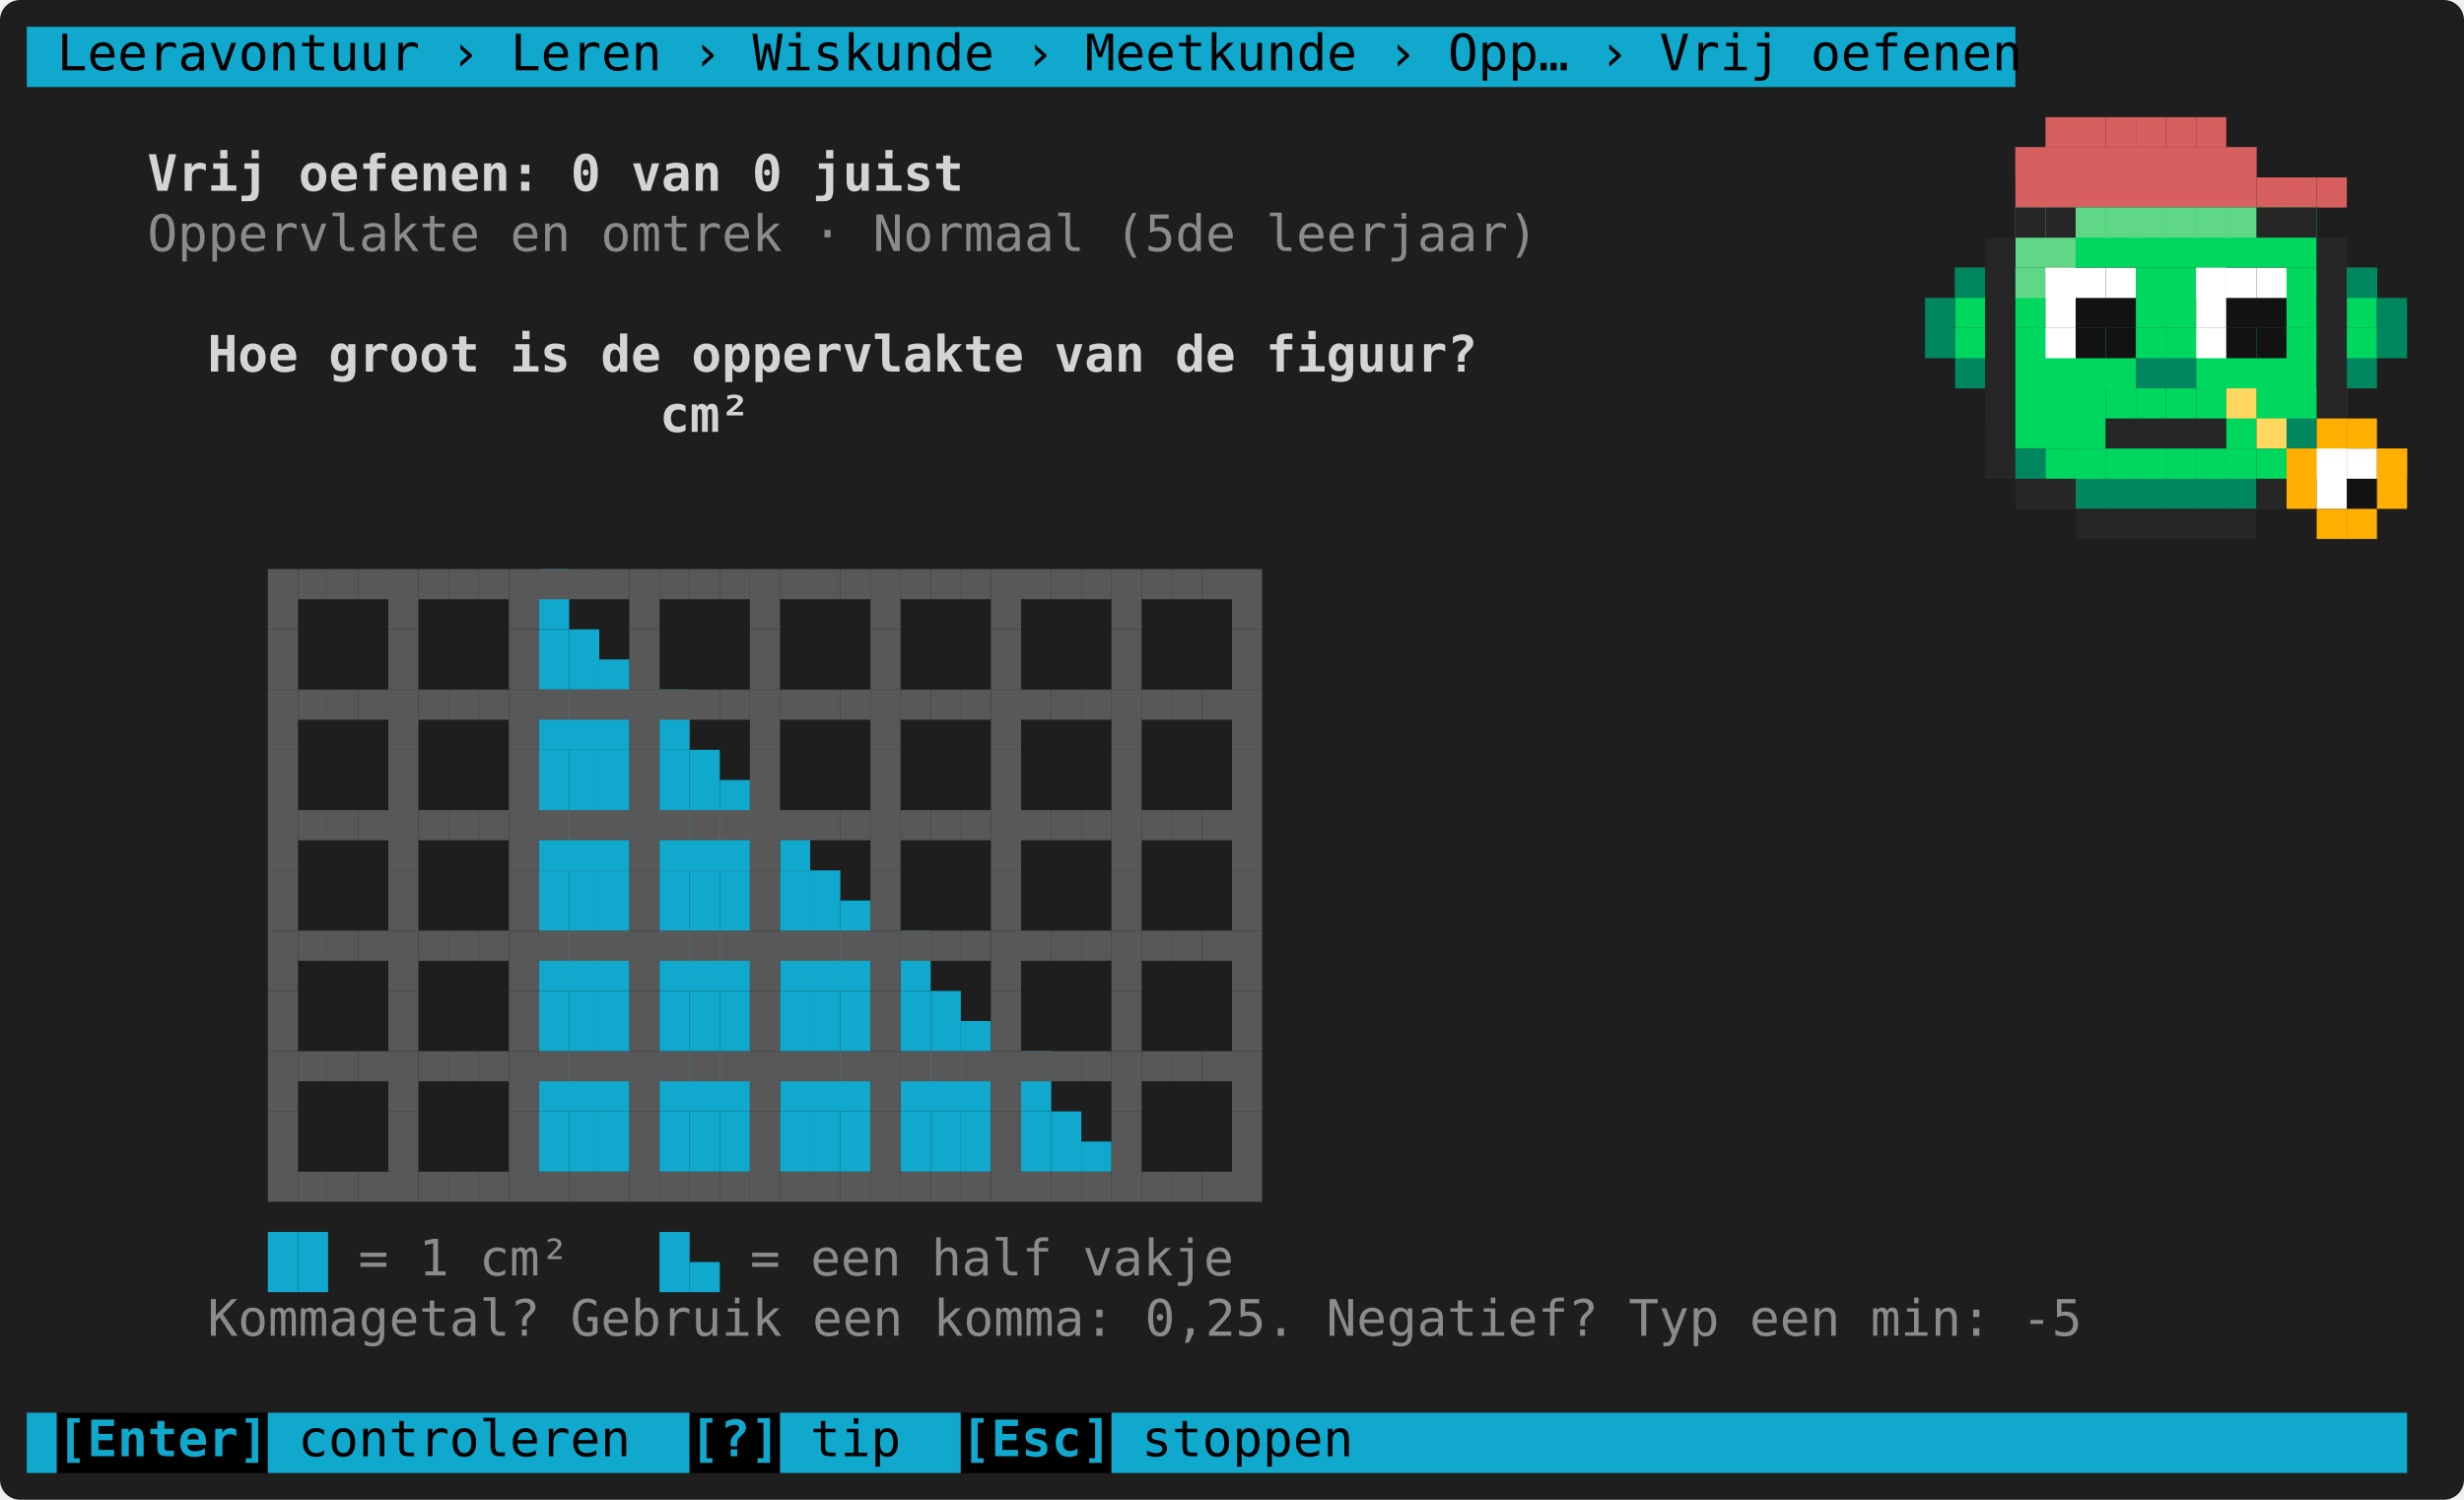
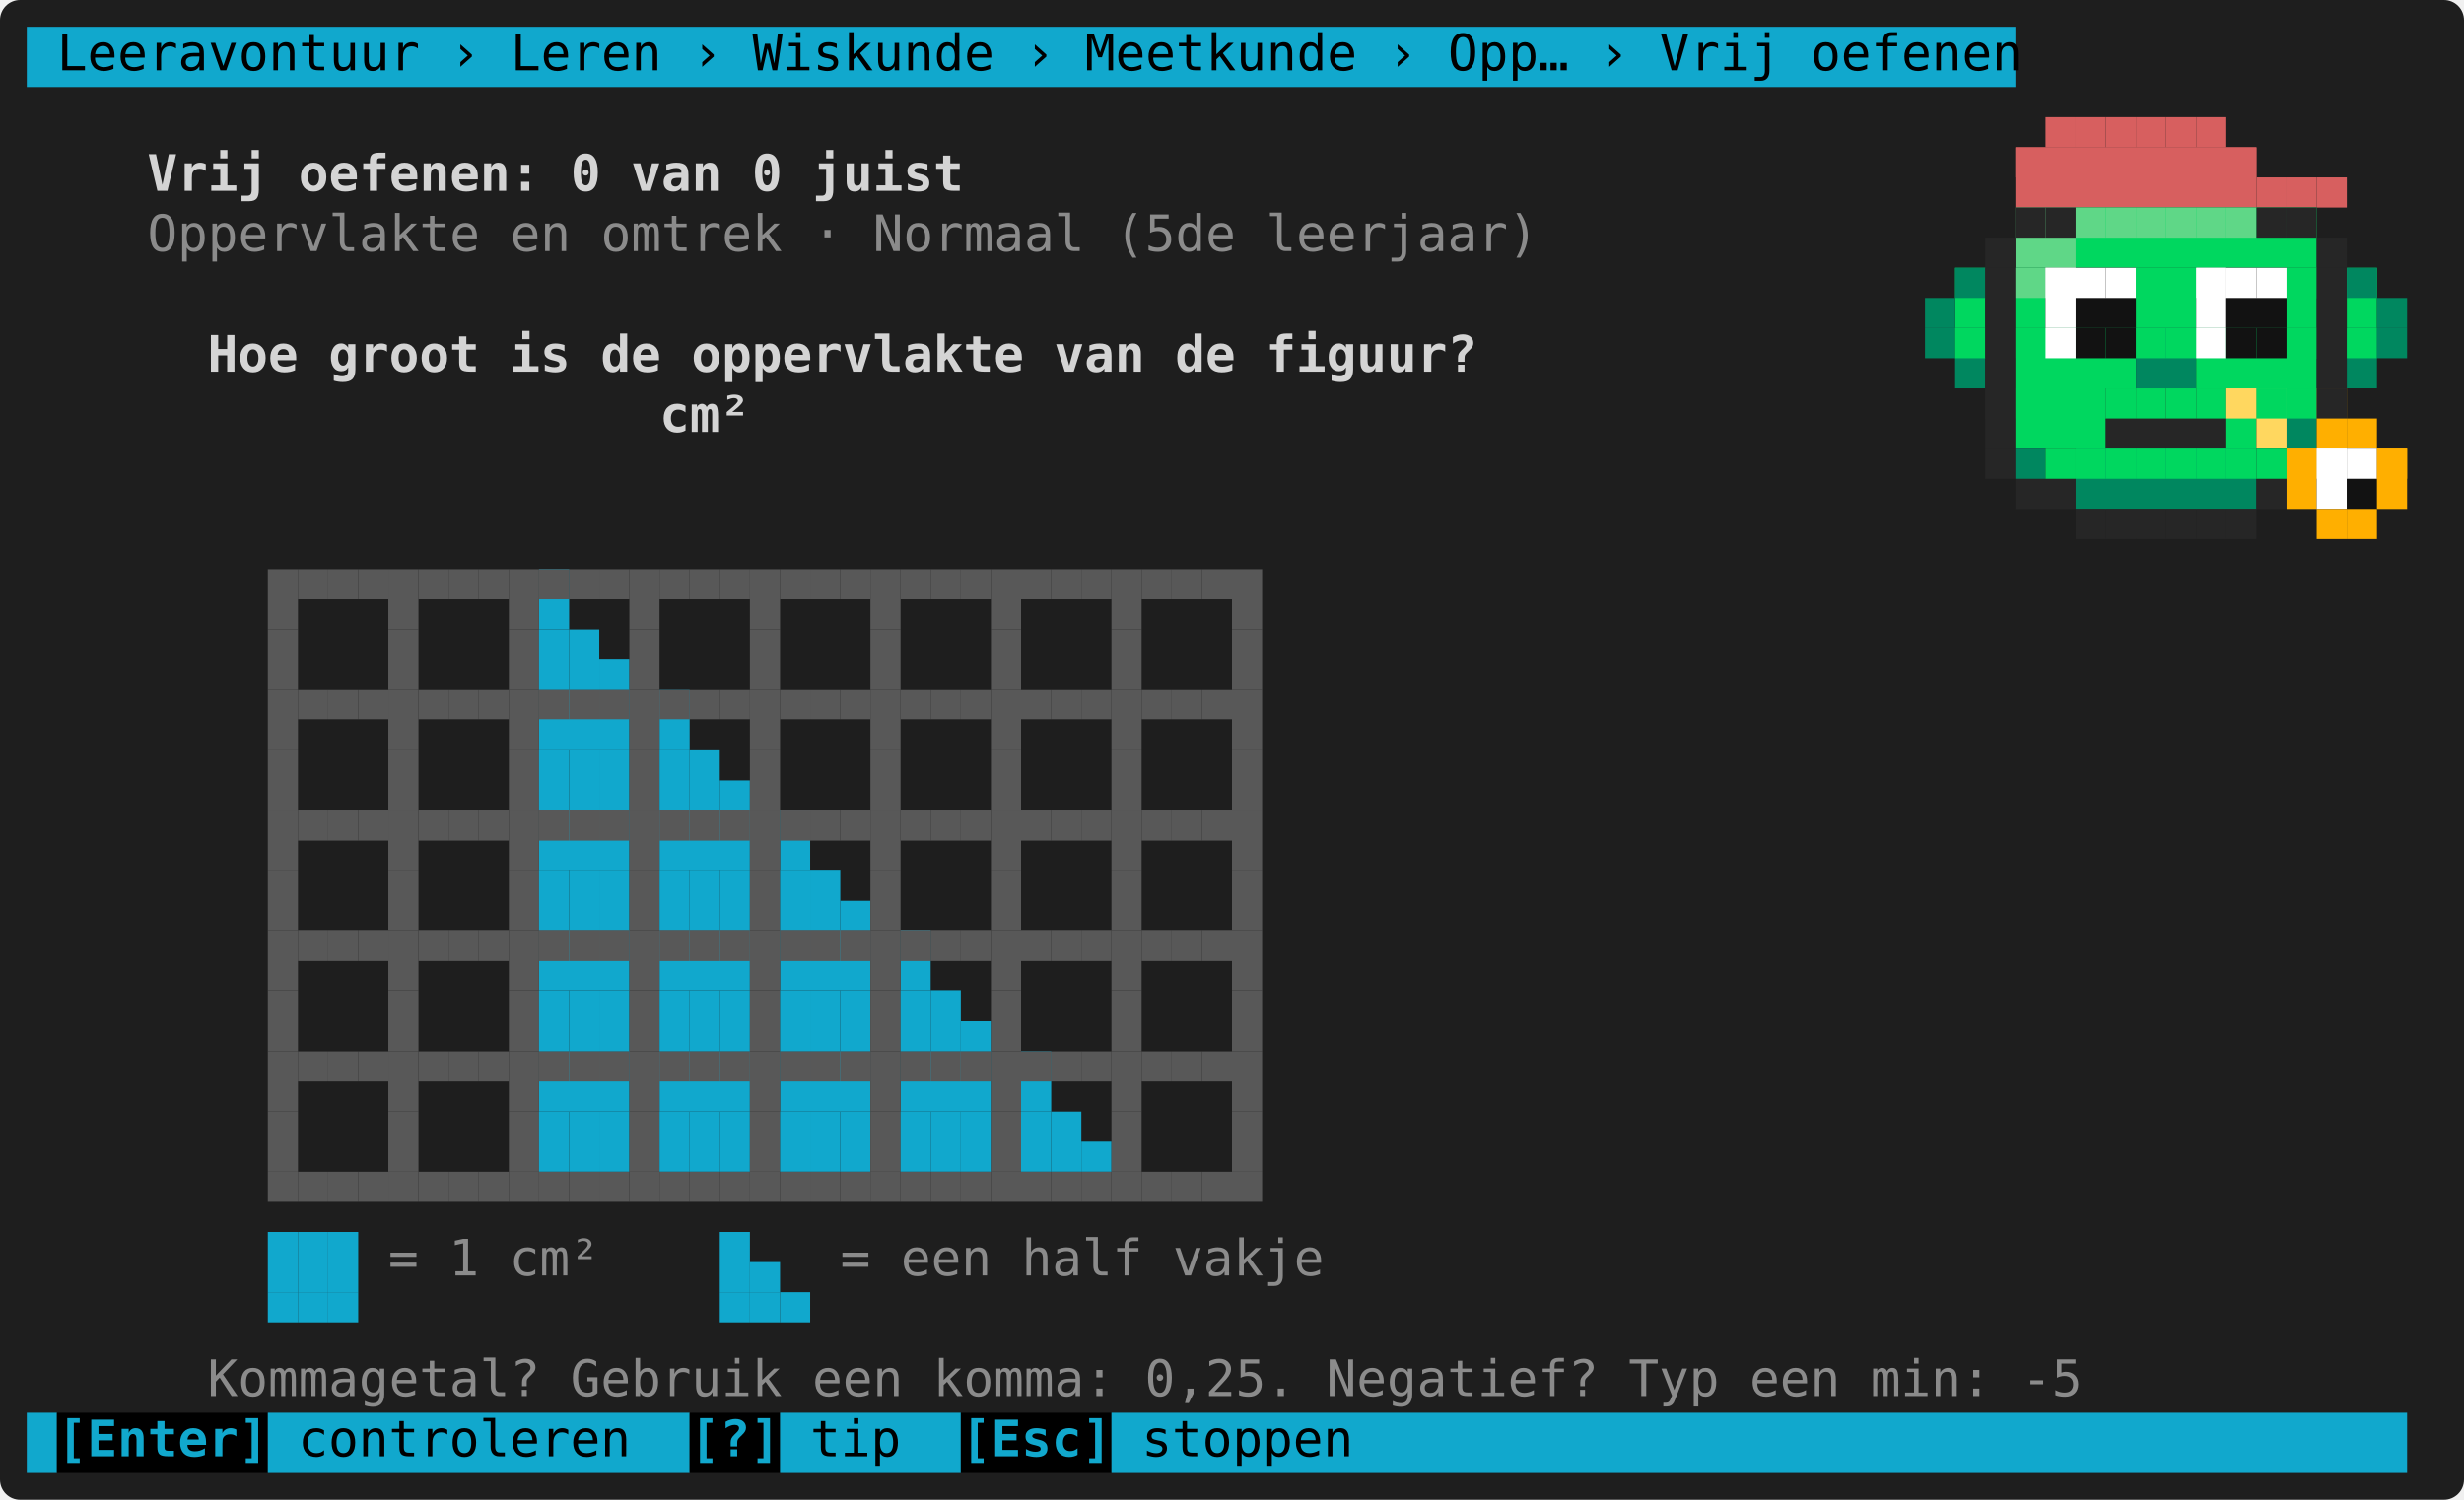
<svg xmlns="http://www.w3.org/2000/svg" width="736" height="448" viewBox="0 0 736 448" role="img" aria-label="Een driehoek met halve vakjes">
  <rect width="736" height="448" rx="6" fill="#1e1e1e" />
  <g font-family="DejaVu Sans Mono, Menlo, Consolas, monospace" font-size="15">
    <rect x="8" y="8" width="594" height="18" fill="#11a8cd" />
    <text x="8" y="21" textLength="594" lengthAdjust="spacingAndGlyphs" xml:space="preserve" fill="#000000"> Leeravontuur › Leren › Wiskunde › Meetkunde › Opp… › Vrij oefenen</text>
    <rect x="611" y="35" width="9" height="9" fill="#d75f5f" />
    <rect x="620" y="35" width="9" height="9" fill="#d75f5f" />
    <rect x="629" y="35" width="9" height="9" fill="#d75f5f" />
    <rect x="638" y="35" width="9" height="9" fill="#d75f5f" />
    <rect x="647" y="35" width="9" height="9" fill="#d75f5f" />
    <rect x="656" y="35" width="9" height="9" fill="#d75f5f" />
    <rect x="602" y="44" width="72" height="18" fill="#d75f5f" />
    <rect x="602" y="44" width="9" height="9" fill="#d75f5f" />
    <rect x="611" y="44" width="9" height="9" fill="#d75f5f" />
    <rect x="620" y="44" width="9" height="9" fill="#d75f5f" />
    <rect x="629" y="44" width="9" height="9" fill="#d75f5f" />
    <rect x="638" y="44" width="9" height="9" fill="#d75f5f" />
    <rect x="647" y="44" width="9" height="9" fill="#d75f5f" />
    <rect x="656" y="44" width="9" height="9" fill="#d75f5f" />
    <rect x="665" y="44" width="9" height="9" fill="#d75f5f" />
    <rect x="674" y="53" width="9" height="9" fill="#d75f5f" />
    <rect x="683" y="53" width="9" height="9" fill="#d75f5f" />
    <rect x="692" y="53" width="9" height="9" fill="#d75f5f" />
    <text x="44" y="57" textLength="243" lengthAdjust="spacingAndGlyphs" xml:space="preserve" fill="#d4d4d4" font-weight="bold">Vrij oefenen: 0 van 0 juist</text>
    <rect x="602" y="62" width="18" height="18" fill="#5fd787" />
    <rect x="620" y="62" width="72" height="18" fill="#00d75f" />
    <rect x="593" y="71" width="9" height="9" fill="#262626" />
    <rect x="602" y="62" width="9" height="9" fill="#262626" />
    <rect x="611" y="62" width="9" height="9" fill="#262626" />
    <rect x="620" y="62" width="9" height="9" fill="#5fd787" />
    <rect x="629" y="62" width="9" height="9" fill="#5fd787" />
    <rect x="638" y="62" width="9" height="9" fill="#5fd787" />
    <rect x="647" y="62" width="9" height="9" fill="#5fd787" />
    <rect x="656" y="62" width="9" height="9" fill="#5fd787" />
    <rect x="665" y="62" width="9" height="9" fill="#5fd787" />
    <rect x="674" y="62" width="9" height="9" fill="#262626" />
    <rect x="683" y="62" width="9" height="9" fill="#262626" />
    <rect x="692" y="71" width="9" height="9" fill="#262626" />
    <text x="44" y="75" textLength="414" lengthAdjust="spacingAndGlyphs" xml:space="preserve" fill="#d4d4d4" opacity="0.6">Oppervlakte en omtrek · Normaal (5de leerjaar)</text>
    <rect x="584" y="80" width="9" height="18" fill="#00d75f" />
    <rect x="593" y="80" width="9" height="18" fill="#262626" />
    <rect x="602" y="80" width="9" height="18" fill="#00d75f" />
    <rect x="611" y="80" width="9" height="18" fill="#ffffff" />
    <rect x="620" y="80" width="18" height="18" fill="#121212" />
    <rect x="638" y="80" width="18" height="18" fill="#00d75f" />
    <rect x="656" y="80" width="9" height="18" fill="#ffffff" />
    <rect x="665" y="80" width="18" height="18" fill="#121212" />
    <rect x="683" y="80" width="9" height="18" fill="#00d75f" />
    <rect x="692" y="80" width="9" height="18" fill="#262626" />
    <rect x="701" y="80" width="9" height="18" fill="#00d75f" />
    <rect x="575" y="89" width="9" height="9" fill="#00875f" />
    <rect x="584" y="80" width="9" height="9" fill="#00875f" />
    <rect x="593" y="80" width="9" height="9" fill="#262626" />
    <rect x="602" y="80" width="9" height="9" fill="#5fd787" />
    <rect x="611" y="80" width="9" height="9" fill="#ffffff" />
    <rect x="620" y="80" width="9" height="9" fill="#ffffff" />
    <rect x="629" y="80" width="9" height="9" fill="#ffffff" />
    <rect x="638" y="80" width="9" height="9" fill="#00d75f" />
    <rect x="647" y="80" width="9" height="9" fill="#00d75f" />
    <rect x="656" y="80" width="9" height="9" fill="#ffffff" />
    <rect x="665" y="80" width="9" height="9" fill="#ffffff" />
    <rect x="674" y="80" width="9" height="9" fill="#ffffff" />
    <rect x="683" y="80" width="9" height="9" fill="#00d75f" />
    <rect x="692" y="80" width="9" height="9" fill="#262626" />
    <rect x="701" y="80" width="9" height="9" fill="#00875f" />
    <rect x="710" y="89" width="9" height="9" fill="#00875f" />
    <rect x="584" y="98" width="9" height="18" fill="#00875f" />
    <rect x="593" y="98" width="9" height="18" fill="#262626" />
    <rect x="602" y="98" width="36" height="18" fill="#00d75f" />
    <rect x="638" y="98" width="18" height="18" fill="#00875f" />
    <rect x="656" y="98" width="36" height="18" fill="#00d75f" />
    <rect x="692" y="98" width="9" height="18" fill="#262626" />
    <rect x="701" y="98" width="9" height="18" fill="#00875f" />
    <rect x="575" y="98" width="9" height="9" fill="#00875f" />
    <rect x="584" y="98" width="9" height="9" fill="#00d75f" />
    <rect x="593" y="98" width="9" height="9" fill="#262626" />
    <rect x="602" y="98" width="9" height="9" fill="#00d75f" />
    <rect x="611" y="98" width="9" height="9" fill="#ffffff" />
    <rect x="620" y="98" width="9" height="9" fill="#121212" />
    <rect x="629" y="98" width="9" height="9" fill="#121212" />
    <rect x="638" y="98" width="9" height="9" fill="#00d75f" />
    <rect x="647" y="98" width="9" height="9" fill="#00d75f" />
    <rect x="656" y="98" width="9" height="9" fill="#ffffff" />
    <rect x="665" y="98" width="9" height="9" fill="#121212" />
    <rect x="674" y="98" width="9" height="9" fill="#121212" />
    <rect x="683" y="98" width="9" height="9" fill="#00d75f" />
    <rect x="692" y="98" width="9" height="9" fill="#262626" />
    <rect x="701" y="98" width="9" height="9" fill="#00d75f" />
    <rect x="710" y="98" width="9" height="9" fill="#00875f" />
    <text x="62" y="111" textLength="378" lengthAdjust="spacingAndGlyphs" xml:space="preserve" fill="#d4d4d4" font-weight="bold">Hoe groot is de oppervlakte van de figuur?</text>
    <rect x="593" y="116" width="9" height="18" fill="#262626" />
    <rect x="602" y="116" width="27" height="18" fill="#00d75f" />
    <rect x="629" y="116" width="36" height="18" fill="#262626" />
    <rect x="665" y="116" width="9" height="18" fill="#00d75f" />
    <rect x="674" y="116" width="9" height="18" fill="#ffd75f" />
    <rect x="683" y="116" width="9" height="18" fill="#00875f" />
    <rect x="692" y="116" width="9" height="18" fill="#ffaf00" />
    <rect x="593" y="116" width="9" height="9" fill="#262626" />
    <rect x="602" y="116" width="9" height="9" fill="#00d75f" />
    <rect x="611" y="116" width="9" height="9" fill="#00d75f" />
    <rect x="620" y="116" width="9" height="9" fill="#00d75f" />
    <rect x="629" y="116" width="9" height="9" fill="#00d75f" />
    <rect x="638" y="116" width="9" height="9" fill="#00d75f" />
    <rect x="647" y="116" width="9" height="9" fill="#00d75f" />
    <rect x="656" y="116" width="9" height="9" fill="#00d75f" />
    <rect x="665" y="116" width="9" height="9" fill="#ffd75f" />
    <rect x="674" y="116" width="9" height="9" fill="#00d75f" />
    <rect x="683" y="116" width="9" height="9" fill="#00d75f" />
    <rect x="692" y="116" width="9" height="9" fill="#262626" />
    <rect x="701" y="125" width="9" height="9" fill="#ffaf00" />
    <text x="197" y="129" textLength="27" lengthAdjust="spacingAndGlyphs" xml:space="preserve" fill="#d4d4d4" font-weight="bold">cm²</text>
    <rect x="602" y="134" width="18" height="18" fill="#262626" />
    <rect x="620" y="134" width="54" height="18" fill="#00875f" />
    <rect x="674" y="134" width="9" height="18" fill="#262626" />
    <rect x="683" y="134" width="9" height="18" fill="#ffaf00" />
    <rect x="692" y="134" width="9" height="18" fill="#ffffff" />
    <rect x="701" y="134" width="9" height="18" fill="#121212" />
    <rect x="710" y="134" width="9" height="18" fill="#ffaf00" />
    <rect x="593" y="134" width="9" height="9" fill="#262626" />
    <rect x="602" y="134" width="9" height="9" fill="#00875f" />
    <rect x="611" y="134" width="9" height="9" fill="#00d75f" />
    <rect x="620" y="134" width="9" height="9" fill="#00d75f" />
    <rect x="629" y="134" width="9" height="9" fill="#00d75f" />
    <rect x="638" y="134" width="9" height="9" fill="#00d75f" />
    <rect x="647" y="134" width="9" height="9" fill="#00d75f" />
    <rect x="656" y="134" width="9" height="9" fill="#00d75f" />
    <rect x="665" y="134" width="9" height="9" fill="#00d75f" />
    <rect x="674" y="134" width="9" height="9" fill="#00d75f" />
    <rect x="683" y="134" width="9" height="9" fill="#ffaf00" />
    <rect x="692" y="134" width="9" height="9" fill="#ffffff" />
    <rect x="701" y="134" width="9" height="9" fill="#ffffff" />
    <rect x="710" y="134" width="9" height="9" fill="#ffaf00" />
    <rect x="620" y="152" width="9" height="9" fill="#262626" />
    <rect x="629" y="152" width="9" height="9" fill="#262626" />
    <rect x="638" y="152" width="9" height="9" fill="#262626" />
    <rect x="647" y="152" width="9" height="9" fill="#262626" />
    <rect x="656" y="152" width="9" height="9" fill="#262626" />
    <rect x="665" y="152" width="9" height="9" fill="#262626" />
    <rect x="692" y="152" width="9" height="9" fill="#ffaf00" />
    <rect x="701" y="152" width="9" height="9" fill="#ffaf00" />
    <rect x="161" y="170" width="9" height="18" fill="#11a8cd" />
    <rect x="80" y="170" width="9" height="18" fill="#585858" />
    <rect x="89" y="170" width="9" height="9" fill="#585858" />
    <rect x="98" y="170" width="9" height="9" fill="#585858" />
    <rect x="107" y="170" width="9" height="9" fill="#585858" />
    <rect x="116" y="170" width="9" height="18" fill="#585858" />
    <rect x="125" y="170" width="9" height="9" fill="#585858" />
    <rect x="134" y="170" width="9" height="9" fill="#585858" />
    <rect x="143" y="170" width="9" height="9" fill="#585858" />
    <rect x="152" y="170" width="9" height="18" fill="#585858" />
    <rect x="161" y="170" width="9" height="9" fill="#585858" />
    <rect x="170" y="170" width="9" height="9" fill="#585858" />
    <rect x="179" y="170" width="9" height="9" fill="#585858" />
    <rect x="188" y="170" width="9" height="18" fill="#585858" />
    <rect x="197" y="170" width="9" height="9" fill="#585858" />
    <rect x="206" y="170" width="9" height="9" fill="#585858" />
    <rect x="215" y="170" width="9" height="9" fill="#585858" />
    <rect x="224" y="170" width="9" height="18" fill="#585858" />
    <rect x="233" y="170" width="9" height="9" fill="#585858" />
    <rect x="242" y="170" width="9" height="9" fill="#585858" />
    <rect x="251" y="170" width="9" height="9" fill="#585858" />
    <rect x="260" y="170" width="9" height="18" fill="#585858" />
    <rect x="269" y="170" width="9" height="9" fill="#585858" />
    <rect x="278" y="170" width="9" height="9" fill="#585858" />
    <rect x="287" y="170" width="9" height="9" fill="#585858" />
    <rect x="296" y="170" width="9" height="18" fill="#585858" />
    <rect x="305" y="170" width="9" height="9" fill="#585858" />
    <rect x="314" y="170" width="9" height="9" fill="#585858" />
    <rect x="323" y="170" width="9" height="9" fill="#585858" />
    <rect x="332" y="170" width="9" height="18" fill="#585858" />
    <rect x="341" y="170" width="9" height="9" fill="#585858" />
    <rect x="350" y="170" width="9" height="9" fill="#585858" />
    <rect x="359" y="170" width="9" height="9" fill="#585858" />
    <rect x="368" y="170" width="9" height="18" fill="#585858" />
    <rect x="80" y="188" width="9" height="18" fill="#585858" />
    <rect x="116" y="188" width="9" height="18" fill="#585858" />
    <rect x="152" y="188" width="9" height="18" fill="#585858" />
    <rect x="161" y="188" width="9" height="18" fill="#11a8cd" />
    <rect x="170" y="188" width="9" height="18" fill="#11a8cd" />
    <rect x="179" y="197" width="9" height="9" fill="#11a8cd" />
    <rect x="188" y="188" width="9" height="18" fill="#585858" />
    <rect x="224" y="188" width="9" height="18" fill="#585858" />
    <rect x="260" y="188" width="9" height="18" fill="#585858" />
    <rect x="296" y="188" width="9" height="18" fill="#585858" />
    <rect x="332" y="188" width="9" height="18" fill="#585858" />
    <rect x="368" y="188" width="9" height="18" fill="#585858" />
    <rect x="161" y="206" width="27" height="18" fill="#11a8cd" />
    <rect x="197" y="206" width="9" height="18" fill="#11a8cd" />
    <rect x="80" y="206" width="9" height="18" fill="#585858" />
    <rect x="89" y="206" width="9" height="9" fill="#585858" />
    <rect x="98" y="206" width="9" height="9" fill="#585858" />
    <rect x="107" y="206" width="9" height="9" fill="#585858" />
    <rect x="116" y="206" width="9" height="18" fill="#585858" />
    <rect x="125" y="206" width="9" height="9" fill="#585858" />
    <rect x="134" y="206" width="9" height="9" fill="#585858" />
    <rect x="143" y="206" width="9" height="9" fill="#585858" />
    <rect x="152" y="206" width="9" height="18" fill="#585858" />
    <rect x="161" y="206" width="9" height="9" fill="#585858" />
    <rect x="170" y="206" width="9" height="9" fill="#585858" />
    <rect x="179" y="206" width="9" height="9" fill="#585858" />
    <rect x="188" y="206" width="9" height="18" fill="#585858" />
    <rect x="197" y="206" width="9" height="9" fill="#585858" />
    <rect x="206" y="206" width="9" height="9" fill="#585858" />
    <rect x="215" y="206" width="9" height="9" fill="#585858" />
    <rect x="224" y="206" width="9" height="18" fill="#585858" />
    <rect x="233" y="206" width="9" height="9" fill="#585858" />
    <rect x="242" y="206" width="9" height="9" fill="#585858" />
    <rect x="251" y="206" width="9" height="9" fill="#585858" />
    <rect x="260" y="206" width="9" height="18" fill="#585858" />
    <rect x="269" y="206" width="9" height="9" fill="#585858" />
    <rect x="278" y="206" width="9" height="9" fill="#585858" />
    <rect x="287" y="206" width="9" height="9" fill="#585858" />
    <rect x="296" y="206" width="9" height="18" fill="#585858" />
    <rect x="305" y="206" width="9" height="9" fill="#585858" />
    <rect x="314" y="206" width="9" height="9" fill="#585858" />
    <rect x="323" y="206" width="9" height="9" fill="#585858" />
    <rect x="332" y="206" width="9" height="18" fill="#585858" />
    <rect x="341" y="206" width="9" height="9" fill="#585858" />
    <rect x="350" y="206" width="9" height="9" fill="#585858" />
    <rect x="359" y="206" width="9" height="9" fill="#585858" />
    <rect x="368" y="206" width="9" height="18" fill="#585858" />
    <rect x="80" y="224" width="9" height="18" fill="#585858" />
    <rect x="116" y="224" width="9" height="18" fill="#585858" />
    <rect x="152" y="224" width="9" height="18" fill="#585858" />
    <rect x="161" y="224" width="9" height="18" fill="#11a8cd" />
    <rect x="170" y="224" width="9" height="18" fill="#11a8cd" />
    <rect x="179" y="224" width="9" height="18" fill="#11a8cd" />
    <rect x="188" y="224" width="9" height="18" fill="#585858" />
    <rect x="197" y="224" width="9" height="18" fill="#11a8cd" />
    <rect x="206" y="224" width="9" height="18" fill="#11a8cd" />
    <rect x="215" y="233" width="9" height="9" fill="#11a8cd" />
    <rect x="224" y="224" width="9" height="18" fill="#585858" />
    <rect x="260" y="224" width="9" height="18" fill="#585858" />
    <rect x="296" y="224" width="9" height="18" fill="#585858" />
    <rect x="332" y="224" width="9" height="18" fill="#585858" />
    <rect x="368" y="224" width="9" height="18" fill="#585858" />
    <rect x="161" y="242" width="27" height="18" fill="#11a8cd" />
    <rect x="197" y="242" width="27" height="18" fill="#11a8cd" />
    <rect x="233" y="242" width="9" height="18" fill="#11a8cd" />
    <rect x="80" y="242" width="9" height="18" fill="#585858" />
    <rect x="89" y="242" width="9" height="9" fill="#585858" />
    <rect x="98" y="242" width="9" height="9" fill="#585858" />
    <rect x="107" y="242" width="9" height="9" fill="#585858" />
    <rect x="116" y="242" width="9" height="18" fill="#585858" />
    <rect x="125" y="242" width="9" height="9" fill="#585858" />
    <rect x="134" y="242" width="9" height="9" fill="#585858" />
    <rect x="143" y="242" width="9" height="9" fill="#585858" />
    <rect x="152" y="242" width="9" height="18" fill="#585858" />
    <rect x="161" y="242" width="9" height="9" fill="#585858" />
    <rect x="170" y="242" width="9" height="9" fill="#585858" />
    <rect x="179" y="242" width="9" height="9" fill="#585858" />
    <rect x="188" y="242" width="9" height="18" fill="#585858" />
    <rect x="197" y="242" width="9" height="9" fill="#585858" />
    <rect x="206" y="242" width="9" height="9" fill="#585858" />
    <rect x="215" y="242" width="9" height="9" fill="#585858" />
    <rect x="224" y="242" width="9" height="18" fill="#585858" />
    <rect x="233" y="242" width="9" height="9" fill="#585858" />
    <rect x="242" y="242" width="9" height="9" fill="#585858" />
    <rect x="251" y="242" width="9" height="9" fill="#585858" />
    <rect x="260" y="242" width="9" height="18" fill="#585858" />
    <rect x="269" y="242" width="9" height="9" fill="#585858" />
    <rect x="278" y="242" width="9" height="9" fill="#585858" />
    <rect x="287" y="242" width="9" height="9" fill="#585858" />
    <rect x="296" y="242" width="9" height="18" fill="#585858" />
    <rect x="305" y="242" width="9" height="9" fill="#585858" />
    <rect x="314" y="242" width="9" height="9" fill="#585858" />
    <rect x="323" y="242" width="9" height="9" fill="#585858" />
    <rect x="332" y="242" width="9" height="18" fill="#585858" />
    <rect x="341" y="242" width="9" height="9" fill="#585858" />
    <rect x="350" y="242" width="9" height="9" fill="#585858" />
    <rect x="359" y="242" width="9" height="9" fill="#585858" />
    <rect x="368" y="242" width="9" height="18" fill="#585858" />
    <rect x="80" y="260" width="9" height="18" fill="#585858" />
    <rect x="116" y="260" width="9" height="18" fill="#585858" />
    <rect x="152" y="260" width="9" height="18" fill="#585858" />
    <rect x="161" y="260" width="9" height="18" fill="#11a8cd" />
    <rect x="170" y="260" width="9" height="18" fill="#11a8cd" />
    <rect x="179" y="260" width="9" height="18" fill="#11a8cd" />
    <rect x="188" y="260" width="9" height="18" fill="#585858" />
    <rect x="197" y="260" width="9" height="18" fill="#11a8cd" />
    <rect x="206" y="260" width="9" height="18" fill="#11a8cd" />
    <rect x="215" y="260" width="9" height="18" fill="#11a8cd" />
    <rect x="224" y="260" width="9" height="18" fill="#585858" />
    <rect x="233" y="260" width="9" height="18" fill="#11a8cd" />
    <rect x="242" y="260" width="9" height="18" fill="#11a8cd" />
    <rect x="251" y="269" width="9" height="9" fill="#11a8cd" />
    <rect x="260" y="260" width="9" height="18" fill="#585858" />
    <rect x="296" y="260" width="9" height="18" fill="#585858" />
    <rect x="332" y="260" width="9" height="18" fill="#585858" />
    <rect x="368" y="260" width="9" height="18" fill="#585858" />
    <rect x="161" y="278" width="27" height="18" fill="#11a8cd" />
    <rect x="197" y="278" width="27" height="18" fill="#11a8cd" />
    <rect x="233" y="278" width="27" height="18" fill="#11a8cd" />
    <rect x="269" y="278" width="9" height="18" fill="#11a8cd" />
    <rect x="80" y="278" width="9" height="18" fill="#585858" />
    <rect x="89" y="278" width="9" height="9" fill="#585858" />
    <rect x="98" y="278" width="9" height="9" fill="#585858" />
    <rect x="107" y="278" width="9" height="9" fill="#585858" />
    <rect x="116" y="278" width="9" height="18" fill="#585858" />
    <rect x="125" y="278" width="9" height="9" fill="#585858" />
    <rect x="134" y="278" width="9" height="9" fill="#585858" />
    <rect x="143" y="278" width="9" height="9" fill="#585858" />
    <rect x="152" y="278" width="9" height="18" fill="#585858" />
    <rect x="161" y="278" width="9" height="9" fill="#585858" />
    <rect x="170" y="278" width="9" height="9" fill="#585858" />
    <rect x="179" y="278" width="9" height="9" fill="#585858" />
    <rect x="188" y="278" width="9" height="18" fill="#585858" />
    <rect x="197" y="278" width="9" height="9" fill="#585858" />
    <rect x="206" y="278" width="9" height="9" fill="#585858" />
    <rect x="215" y="278" width="9" height="9" fill="#585858" />
    <rect x="224" y="278" width="9" height="18" fill="#585858" />
    <rect x="233" y="278" width="9" height="9" fill="#585858" />
    <rect x="242" y="278" width="9" height="9" fill="#585858" />
    <rect x="251" y="278" width="9" height="9" fill="#585858" />
    <rect x="260" y="278" width="9" height="18" fill="#585858" />
    <rect x="269" y="278" width="9" height="9" fill="#585858" />
    <rect x="278" y="278" width="9" height="9" fill="#585858" />
    <rect x="287" y="278" width="9" height="9" fill="#585858" />
    <rect x="296" y="278" width="9" height="18" fill="#585858" />
    <rect x="305" y="278" width="9" height="9" fill="#585858" />
    <rect x="314" y="278" width="9" height="9" fill="#585858" />
    <rect x="323" y="278" width="9" height="9" fill="#585858" />
    <rect x="332" y="278" width="9" height="18" fill="#585858" />
    <rect x="341" y="278" width="9" height="9" fill="#585858" />
    <rect x="350" y="278" width="9" height="9" fill="#585858" />
    <rect x="359" y="278" width="9" height="9" fill="#585858" />
    <rect x="368" y="278" width="9" height="18" fill="#585858" />
    <rect x="80" y="296" width="9" height="18" fill="#585858" />
    <rect x="116" y="296" width="9" height="18" fill="#585858" />
    <rect x="152" y="296" width="9" height="18" fill="#585858" />
    <rect x="161" y="296" width="9" height="18" fill="#11a8cd" />
    <rect x="170" y="296" width="9" height="18" fill="#11a8cd" />
    <rect x="179" y="296" width="9" height="18" fill="#11a8cd" />
    <rect x="188" y="296" width="9" height="18" fill="#585858" />
    <rect x="197" y="296" width="9" height="18" fill="#11a8cd" />
    <rect x="206" y="296" width="9" height="18" fill="#11a8cd" />
    <rect x="215" y="296" width="9" height="18" fill="#11a8cd" />
    <rect x="224" y="296" width="9" height="18" fill="#585858" />
    <rect x="233" y="296" width="9" height="18" fill="#11a8cd" />
    <rect x="242" y="296" width="9" height="18" fill="#11a8cd" />
    <rect x="251" y="296" width="9" height="18" fill="#11a8cd" />
    <rect x="260" y="296" width="9" height="18" fill="#585858" />
    <rect x="269" y="296" width="9" height="18" fill="#11a8cd" />
    <rect x="278" y="296" width="9" height="18" fill="#11a8cd" />
    <rect x="287" y="305" width="9" height="9" fill="#11a8cd" />
    <rect x="296" y="296" width="9" height="18" fill="#585858" />
    <rect x="332" y="296" width="9" height="18" fill="#585858" />
    <rect x="368" y="296" width="9" height="18" fill="#585858" />
    <rect x="161" y="314" width="27" height="18" fill="#11a8cd" />
    <rect x="197" y="314" width="27" height="18" fill="#11a8cd" />
    <rect x="233" y="314" width="27" height="18" fill="#11a8cd" />
    <rect x="269" y="314" width="27" height="18" fill="#11a8cd" />
    <rect x="305" y="314" width="9" height="18" fill="#11a8cd" />
    <rect x="80" y="314" width="9" height="18" fill="#585858" />
    <rect x="89" y="314" width="9" height="9" fill="#585858" />
    <rect x="98" y="314" width="9" height="9" fill="#585858" />
    <rect x="107" y="314" width="9" height="9" fill="#585858" />
    <rect x="116" y="314" width="9" height="18" fill="#585858" />
    <rect x="125" y="314" width="9" height="9" fill="#585858" />
    <rect x="134" y="314" width="9" height="9" fill="#585858" />
    <rect x="143" y="314" width="9" height="9" fill="#585858" />
    <rect x="152" y="314" width="9" height="18" fill="#585858" />
    <rect x="161" y="314" width="9" height="9" fill="#585858" />
    <rect x="170" y="314" width="9" height="9" fill="#585858" />
    <rect x="179" y="314" width="9" height="9" fill="#585858" />
    <rect x="188" y="314" width="9" height="18" fill="#585858" />
    <rect x="197" y="314" width="9" height="9" fill="#585858" />
    <rect x="206" y="314" width="9" height="9" fill="#585858" />
    <rect x="215" y="314" width="9" height="9" fill="#585858" />
    <rect x="224" y="314" width="9" height="18" fill="#585858" />
    <rect x="233" y="314" width="9" height="9" fill="#585858" />
    <rect x="242" y="314" width="9" height="9" fill="#585858" />
    <rect x="251" y="314" width="9" height="9" fill="#585858" />
    <rect x="260" y="314" width="9" height="18" fill="#585858" />
    <rect x="269" y="314" width="9" height="9" fill="#585858" />
    <rect x="278" y="314" width="9" height="9" fill="#585858" />
    <rect x="287" y="314" width="9" height="9" fill="#585858" />
    <rect x="296" y="314" width="9" height="18" fill="#585858" />
    <rect x="305" y="314" width="9" height="9" fill="#585858" />
    <rect x="314" y="314" width="9" height="9" fill="#585858" />
    <rect x="323" y="314" width="9" height="9" fill="#585858" />
    <rect x="332" y="314" width="9" height="18" fill="#585858" />
    <rect x="341" y="314" width="9" height="9" fill="#585858" />
    <rect x="350" y="314" width="9" height="9" fill="#585858" />
    <rect x="359" y="314" width="9" height="9" fill="#585858" />
    <rect x="368" y="314" width="9" height="18" fill="#585858" />
    <rect x="80" y="332" width="9" height="18" fill="#585858" />
    <rect x="116" y="332" width="9" height="18" fill="#585858" />
    <rect x="152" y="332" width="9" height="18" fill="#585858" />
    <rect x="161" y="332" width="9" height="18" fill="#11a8cd" />
    <rect x="170" y="332" width="9" height="18" fill="#11a8cd" />
    <rect x="179" y="332" width="9" height="18" fill="#11a8cd" />
    <rect x="188" y="332" width="9" height="18" fill="#585858" />
    <rect x="197" y="332" width="9" height="18" fill="#11a8cd" />
    <rect x="206" y="332" width="9" height="18" fill="#11a8cd" />
    <rect x="215" y="332" width="9" height="18" fill="#11a8cd" />
    <rect x="224" y="332" width="9" height="18" fill="#585858" />
    <rect x="233" y="332" width="9" height="18" fill="#11a8cd" />
    <rect x="242" y="332" width="9" height="18" fill="#11a8cd" />
    <rect x="251" y="332" width="9" height="18" fill="#11a8cd" />
    <rect x="260" y="332" width="9" height="18" fill="#585858" />
    <rect x="269" y="332" width="9" height="18" fill="#11a8cd" />
    <rect x="278" y="332" width="9" height="18" fill="#11a8cd" />
    <rect x="287" y="332" width="9" height="18" fill="#11a8cd" />
    <rect x="296" y="332" width="9" height="18" fill="#585858" />
    <rect x="305" y="332" width="9" height="18" fill="#11a8cd" />
    <rect x="314" y="332" width="9" height="18" fill="#11a8cd" />
    <rect x="323" y="341" width="9" height="9" fill="#11a8cd" />
    <rect x="332" y="332" width="9" height="18" fill="#585858" />
    <rect x="368" y="332" width="9" height="18" fill="#585858" />
    <rect x="80" y="350" width="9" height="9" fill="#585858" />
    <rect x="89" y="350" width="9" height="9" fill="#585858" />
    <rect x="98" y="350" width="9" height="9" fill="#585858" />
    <rect x="107" y="350" width="9" height="9" fill="#585858" />
    <rect x="116" y="350" width="9" height="9" fill="#585858" />
    <rect x="125" y="350" width="9" height="9" fill="#585858" />
    <rect x="134" y="350" width="9" height="9" fill="#585858" />
    <rect x="143" y="350" width="9" height="9" fill="#585858" />
    <rect x="152" y="350" width="9" height="9" fill="#585858" />
    <rect x="161" y="350" width="9" height="9" fill="#585858" />
    <rect x="170" y="350" width="9" height="9" fill="#585858" />
    <rect x="179" y="350" width="9" height="9" fill="#585858" />
    <rect x="188" y="350" width="9" height="9" fill="#585858" />
    <rect x="197" y="350" width="9" height="9" fill="#585858" />
    <rect x="206" y="350" width="9" height="9" fill="#585858" />
    <rect x="215" y="350" width="9" height="9" fill="#585858" />
    <rect x="224" y="350" width="9" height="9" fill="#585858" />
    <rect x="233" y="350" width="9" height="9" fill="#585858" />
    <rect x="242" y="350" width="9" height="9" fill="#585858" />
    <rect x="251" y="350" width="9" height="9" fill="#585858" />
    <rect x="260" y="350" width="9" height="9" fill="#585858" />
    <rect x="269" y="350" width="9" height="9" fill="#585858" />
    <rect x="278" y="350" width="9" height="9" fill="#585858" />
    <rect x="287" y="350" width="9" height="9" fill="#585858" />
    <rect x="296" y="350" width="9" height="9" fill="#585858" />
    <rect x="305" y="350" width="9" height="9" fill="#585858" />
    <rect x="314" y="350" width="9" height="9" fill="#585858" />
    <rect x="323" y="350" width="9" height="9" fill="#585858" />
    <rect x="332" y="350" width="9" height="9" fill="#585858" />
    <rect x="341" y="350" width="9" height="9" fill="#585858" />
    <rect x="350" y="350" width="9" height="9" fill="#585858" />
    <rect x="359" y="350" width="9" height="9" fill="#585858" />
    <rect x="368" y="350" width="9" height="9" fill="#585858" />
    <rect x="80" y="368" width="9" height="18" fill="#11a8cd" />
    <rect x="89" y="368" width="9" height="18" fill="#11a8cd" />
-     <rect x="197" y="368" width="9" height="18" fill="#11a8cd" />
-     <rect x="206" y="377" width="9" height="9" fill="#11a8cd" />
-     <text x="98" y="381" textLength="72" lengthAdjust="spacingAndGlyphs" xml:space="preserve" fill="#d4d4d4" opacity="0.6"> = 1 cm²</text>
-     <text x="215" y="381" textLength="153" lengthAdjust="spacingAndGlyphs" xml:space="preserve" fill="#d4d4d4" opacity="0.6"> = een half vakje</text>
-     <text x="62" y="399" textLength="558" lengthAdjust="spacingAndGlyphs" xml:space="preserve" fill="#d4d4d4" opacity="0.6">Kommagetal? Gebruik een komma: 0,25. Negatief? Typ een min: -5</text>
+     <rect x="98" y="368" width="9" height="18" fill="#11a8cd" />
+     <rect x="215" y="368" width="9" height="18" fill="#11a8cd" />
+     <rect x="224" y="377" width="9" height="9" fill="#11a8cd" />
+     <text x="116" y="381" textLength="63" lengthAdjust="spacingAndGlyphs" xml:space="preserve" fill="#d4d4d4" opacity="0.6">= 1 cm²</text>
+     <text x="251" y="381" textLength="144" lengthAdjust="spacingAndGlyphs" xml:space="preserve" fill="#d4d4d4" opacity="0.6">= een half vakje</text>
+     <rect x="80" y="386" width="9" height="9" fill="#11a8cd" />
+     <rect x="89" y="386" width="9" height="9" fill="#11a8cd" />
+     <rect x="98" y="386" width="9" height="9" fill="#11a8cd" />
+     <rect x="215" y="386" width="9" height="9" fill="#11a8cd" />
+     <rect x="224" y="386" width="9" height="9" fill="#11a8cd" />
+     <rect x="233" y="386" width="9" height="9" fill="#11a8cd" />
+     <text x="62" y="417" textLength="558" lengthAdjust="spacingAndGlyphs" xml:space="preserve" fill="#d4d4d4" opacity="0.6">Kommagetal? Gebruik een komma: 0,25. Negatief? Typ een min: -5</text>
    <rect x="8" y="422" width="9" height="18" fill="#11a8cd" />
    <rect x="17" y="422" width="63" height="18" fill="#000000" />
    <rect x="80" y="422" width="126" height="18" fill="#11a8cd" />
    <rect x="206" y="422" width="27" height="18" fill="#000000" />
    <rect x="233" y="422" width="54" height="18" fill="#11a8cd" />
    <rect x="287" y="422" width="45" height="18" fill="#000000" />
    <rect x="332" y="422" width="387" height="18" fill="#11a8cd" />
    <text x="17" y="435" textLength="63" lengthAdjust="spacingAndGlyphs" xml:space="preserve" fill="#11a8cd" font-weight="bold">[Enter]</text>
    <text x="80" y="435" textLength="126" lengthAdjust="spacingAndGlyphs" xml:space="preserve" fill="#000000"> controleren  </text>
    <text x="206" y="435" textLength="27" lengthAdjust="spacingAndGlyphs" xml:space="preserve" fill="#11a8cd" font-weight="bold">[?]</text>
    <text x="233" y="435" textLength="54" lengthAdjust="spacingAndGlyphs" xml:space="preserve" fill="#000000"> tip  </text>
    <text x="287" y="435" textLength="45" lengthAdjust="spacingAndGlyphs" xml:space="preserve" fill="#11a8cd" font-weight="bold">[Esc]</text>
    <text x="332" y="435" textLength="387" lengthAdjust="spacingAndGlyphs" xml:space="preserve" fill="#000000"> stoppen                                   </text>
  </g>
</svg>
